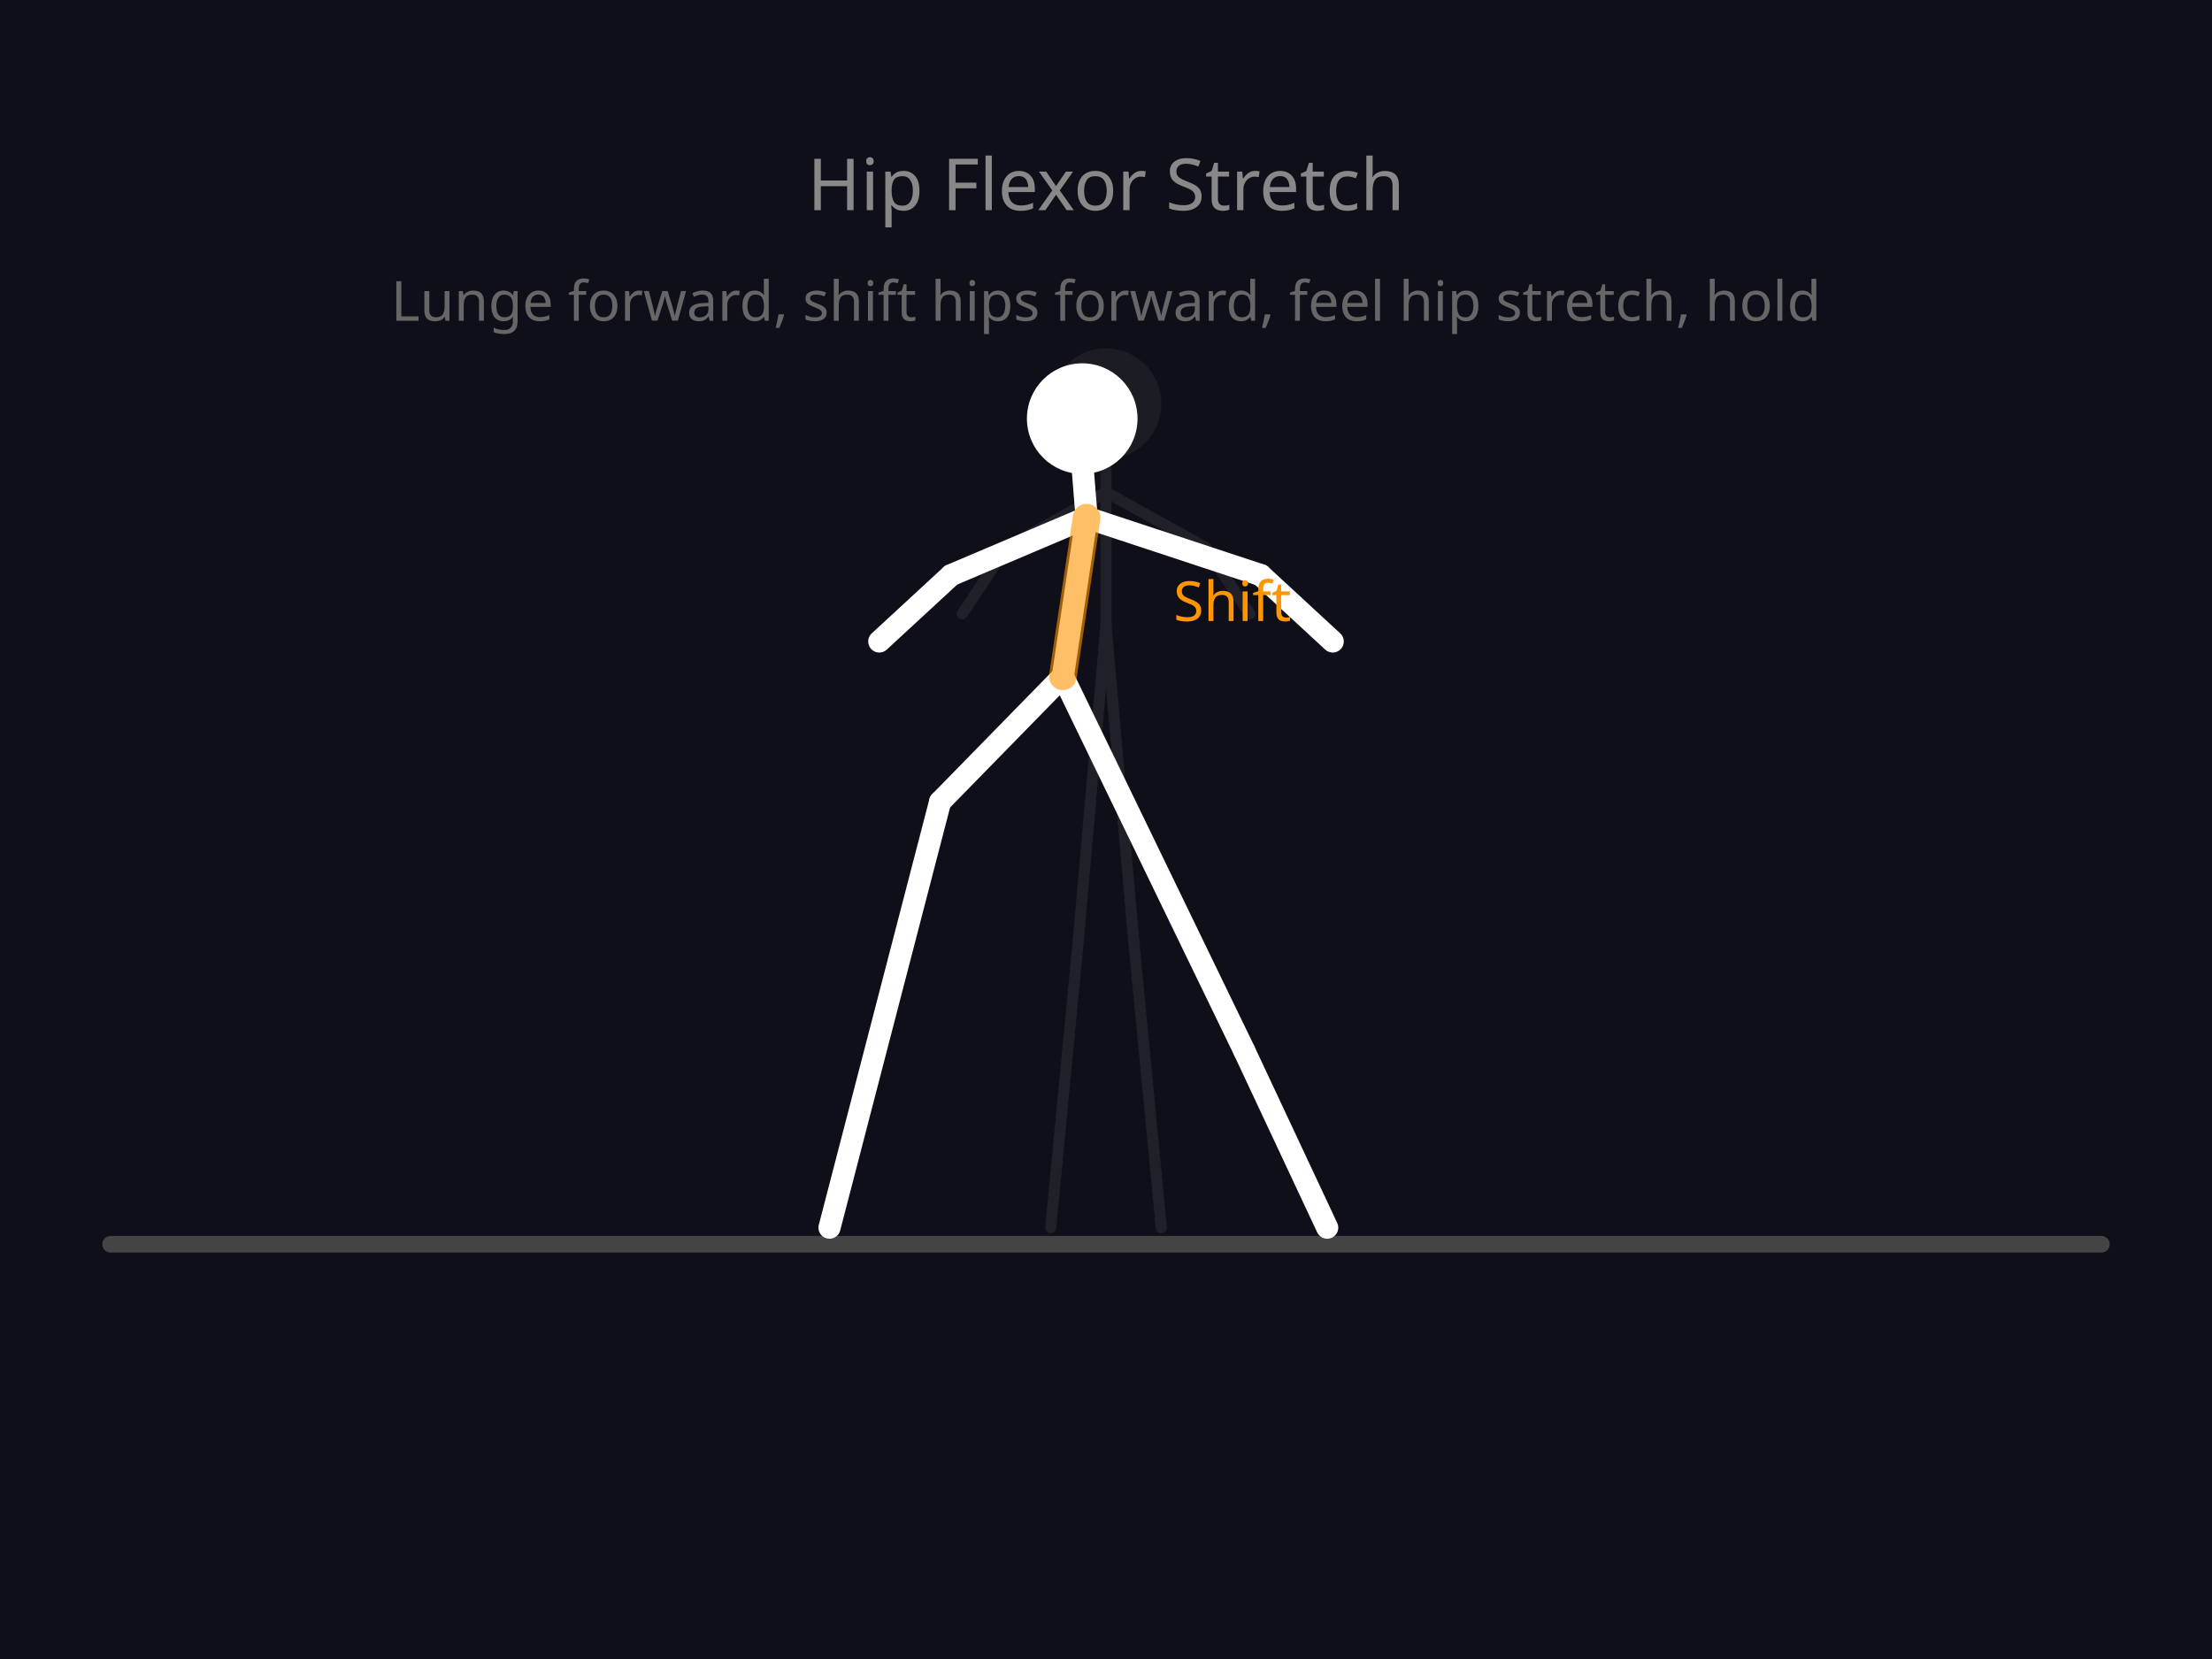
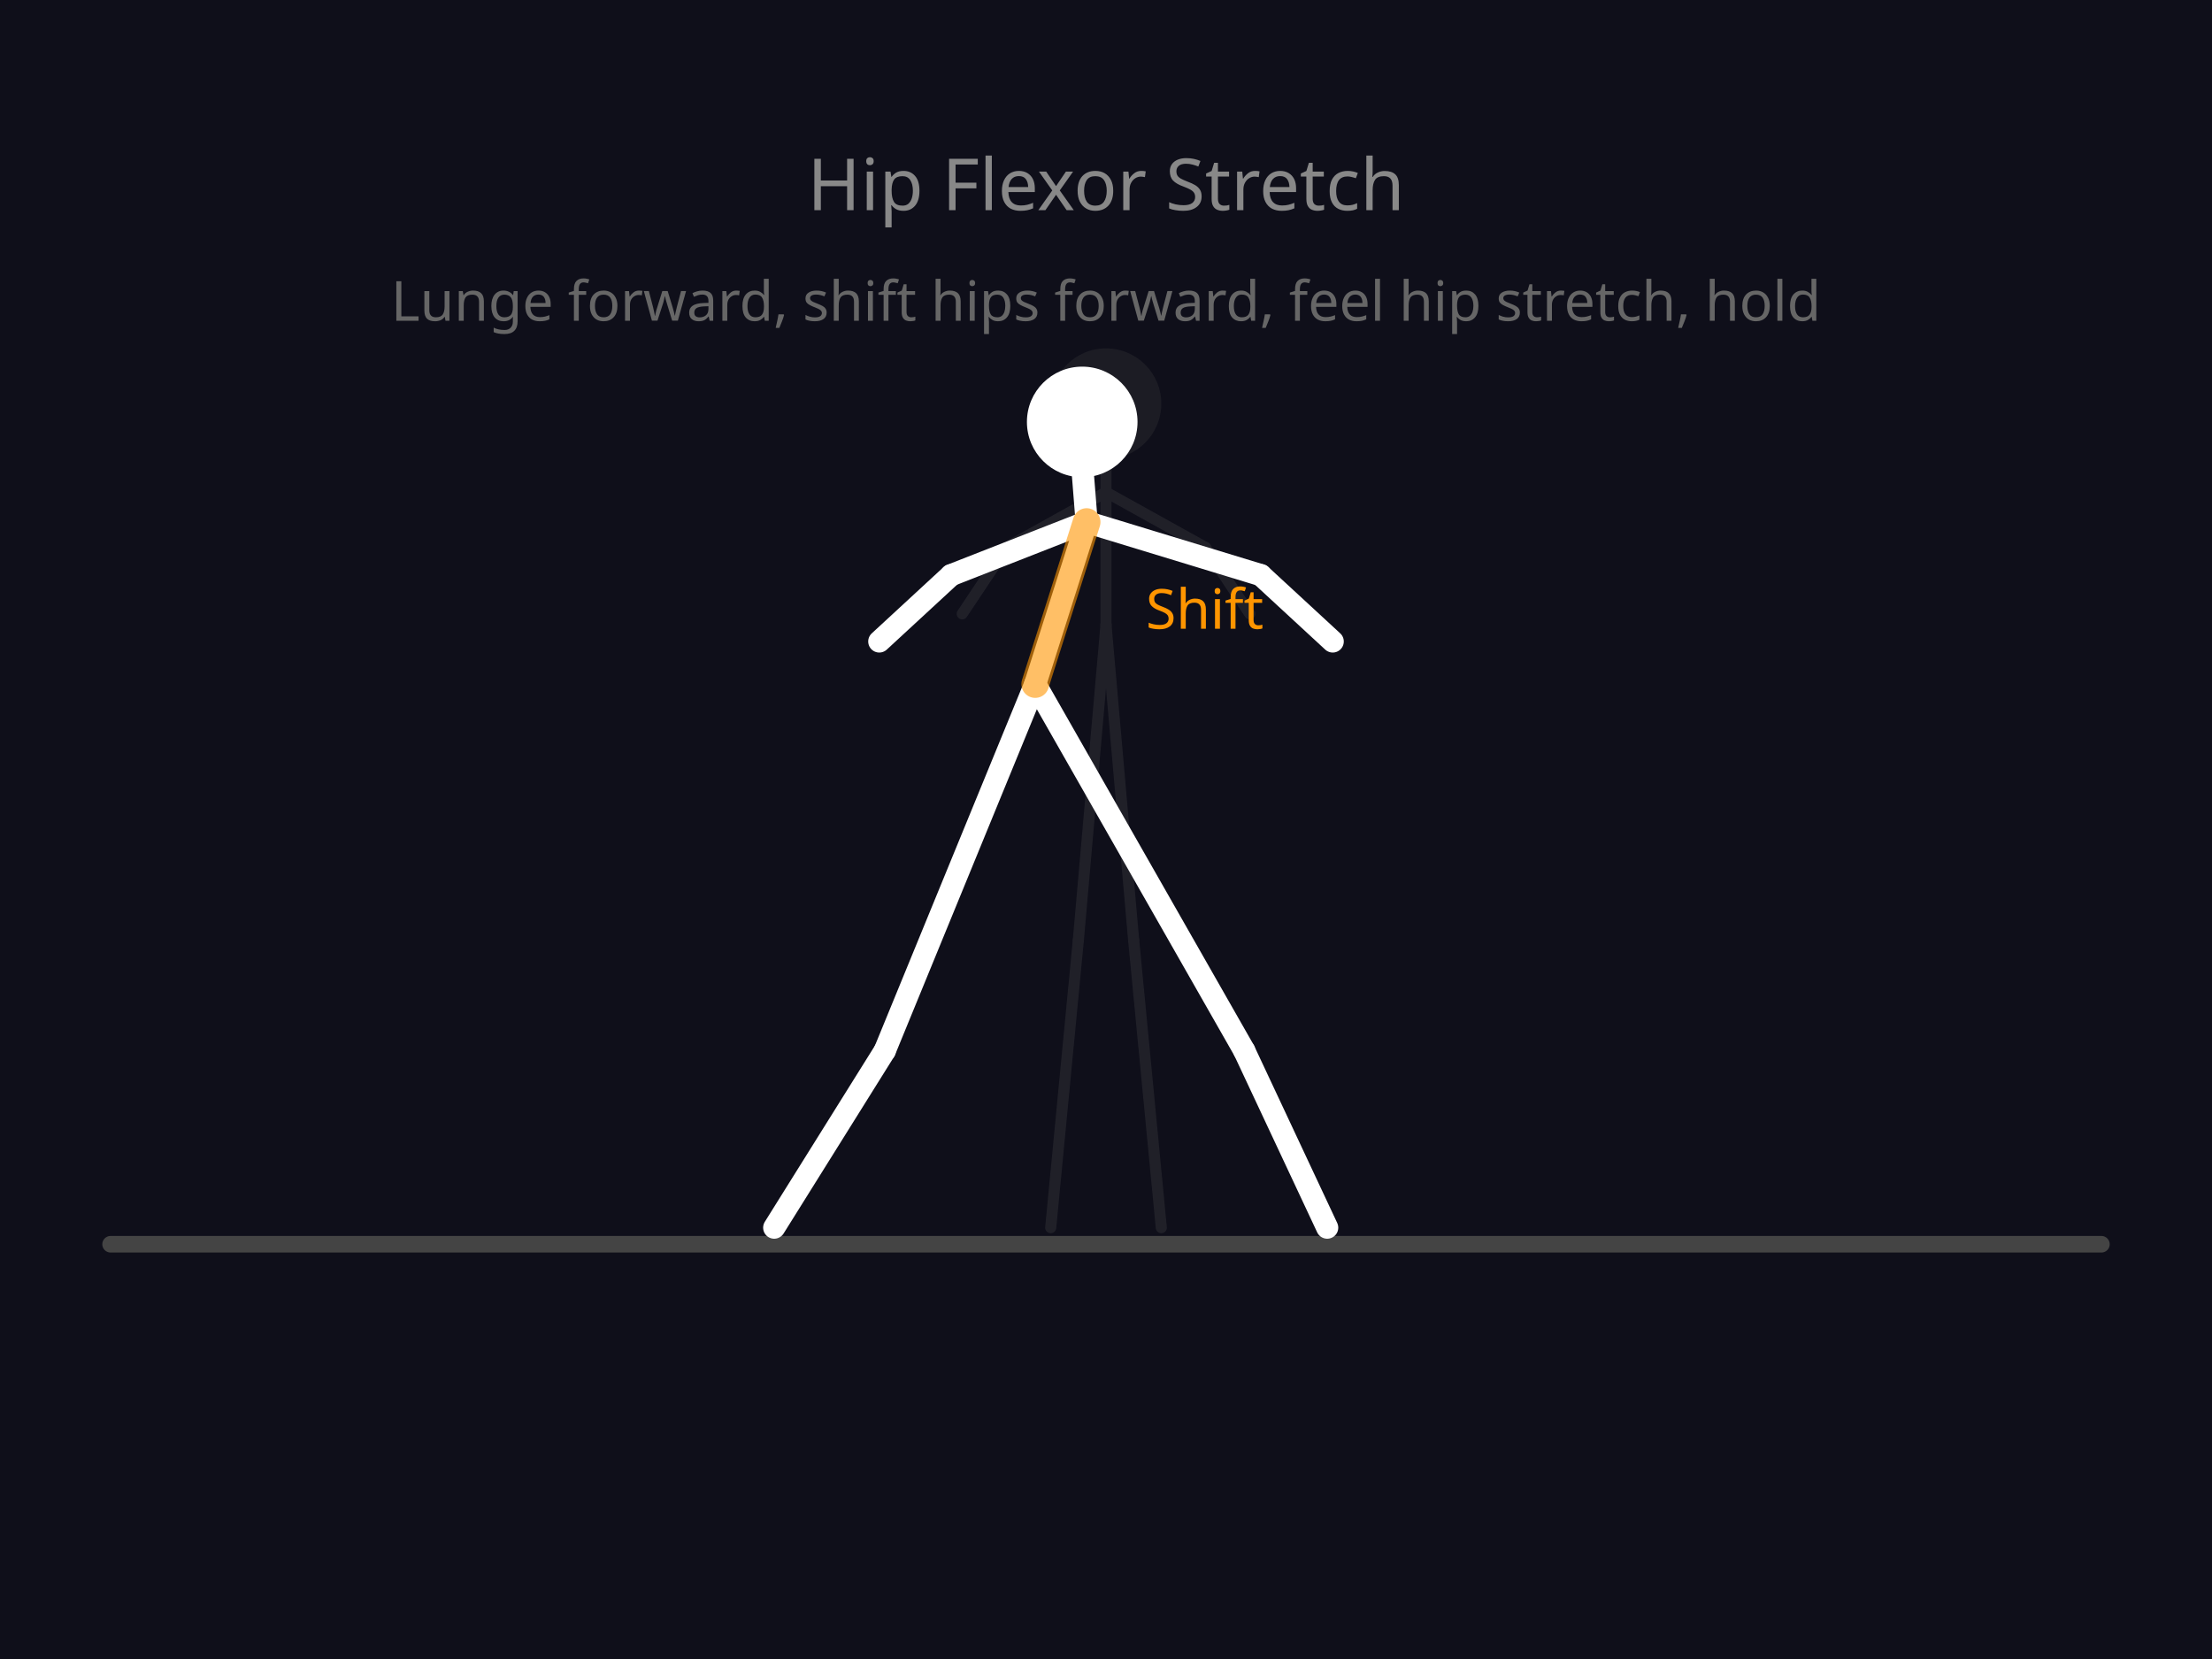
<svg xmlns="http://www.w3.org/2000/svg" viewBox="0 0 400 300">
  <rect width="400" height="300" fill="#0f0f1a" />
  <line x1="20" y1="225" x2="380" y2="225" stroke="#444" stroke-width="3" stroke-linecap="round" />
  <text x="200" y="38" fill="#888" font-size="13" font-family="sans-serif" text-anchor="middle">Hip Flexor Stretch</text>
  <text x="200" y="58" fill="#666" font-size="10" font-family="sans-serif" text-anchor="middle">Lunge forward, shift hips forward, feel hip stretch, hold</text>
  <g stroke="#555" stroke-width="2" fill="none" stroke-linecap="round" stroke-linejoin="round" opacity="0.25">
    <circle cx="200" cy="73" r="10" fill="#444" stroke="none" />
    <line x1="200" y1="73" x2="200" y2="81" />
    <line x1="200" y1="81" x2="200" y2="89" />
    <line x1="200" y1="89" x2="200" y2="113" />
    <line x1="200" y1="89" x2="182" y2="99" />
    <line x1="182" y1="99" x2="174" y2="111" />
    <line x1="200" y1="89" x2="218" y2="99" />
    <line x1="218" y1="99" x2="226" y2="111" />
    <line x1="200" y1="113" x2="195" y2="170" />
    <line x1="195" y1="170" x2="190" y2="222" />
    <line x1="200" y1="113" x2="205" y2="170" />
    <line x1="205" y1="170" x2="210" y2="222" />
  </g>
  <g stroke="#FFF" stroke-width="4" fill="none" stroke-linecap="round" stroke-linejoin="round">
-     <circle cx="195.7" cy="75.7" r="10" fill="#FFF" stroke="none" />
-     <line x1="195.7" y1="75.7" x2="195.7" y2="83.7" />
-     <line x1="195.7" y1="83.7" x2="196.5" y2="93.6" />
-     <line x1="196.5" y1="93.6" x2="192.2" y2="122.3" />
-     <line x1="196.5" y1="93.6" x2="172" y2="104" />
+     <circle cx="195.7" cy="76.3" r="10" fill="#FFF" stroke="none" />
+     <line x1="195.7" y1="76.3" x2="195.7" y2="84.3" />
+     <line x1="195.7" y1="84.3" x2="196.5" y2="94.4" />
+     <line x1="196.5" y1="94.4" x2="187.2" y2="123.7" />
+     <line x1="196.5" y1="94.4" x2="172" y2="104" />
    <line x1="172" y1="104" x2="159" y2="116" />
-     <line x1="196.5" y1="93.6" x2="228" y2="104" />
+     <line x1="196.5" y1="94.4" x2="228" y2="104" />
    <line x1="228" y1="104" x2="241" y2="116" />
-     <line x1="192.2" y1="122.3" x2="170" y2="145" />
-     <line x1="170" y1="145" x2="150" y2="222" />
-     <line x1="192.2" y1="122.3" x2="225" y2="190" />
+     <line x1="187.2" y1="123.7" x2="160" y2="190" />
+     <line x1="160" y1="190" x2="140" y2="222" />
+     <line x1="187.2" y1="123.7" x2="225" y2="190" />
    <line x1="225" y1="190" x2="240" y2="222" />
-     <line x1="192.2" y1="122.3" x2="196.5" y2="93.6" stroke="#FF9500" stroke-width="5" opacity="0.6" />
+     <line x1="187.2" y1="123.7" x2="196.5" y2="94.4" stroke="#FF9500" stroke-width="5" opacity="0.6" />
  </g>
-   <text x="212.2" y="112.3" fill="#FF9500" font-size="10" font-family="sans-serif">Shift</text>
+   <text x="207.2" y="113.7" fill="#FF9500" font-size="10" font-family="sans-serif">Shift</text>
</svg>
